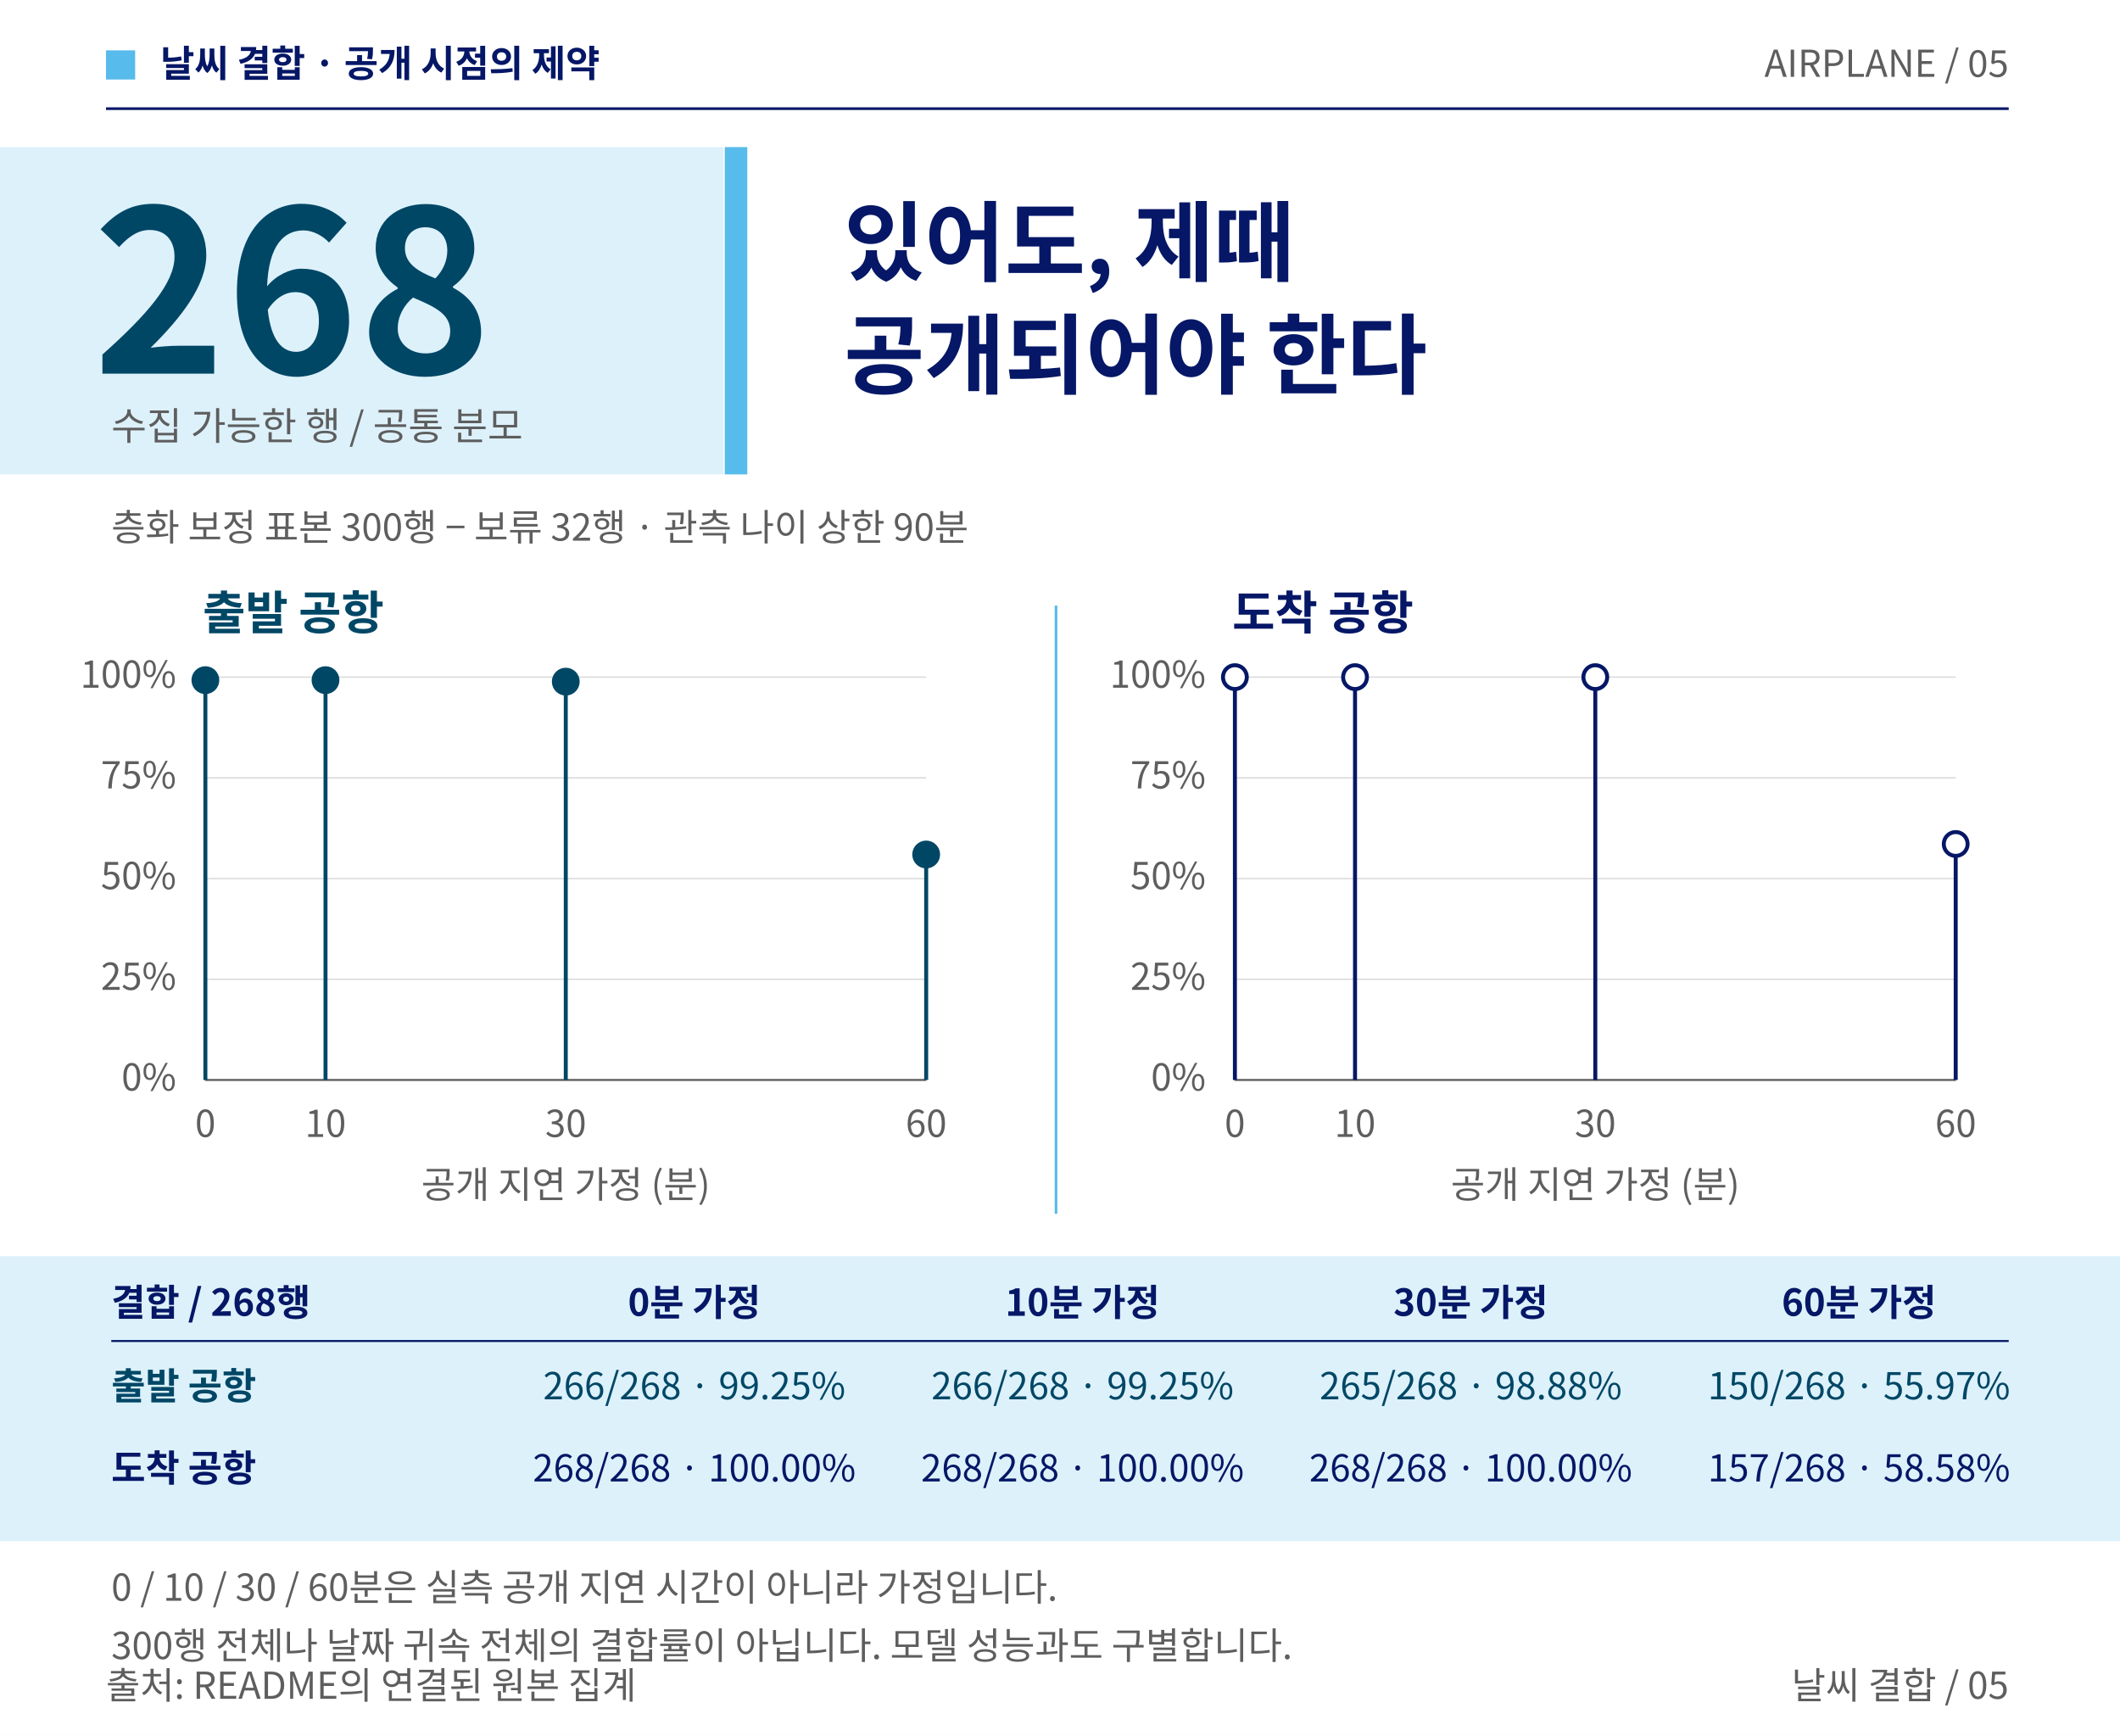
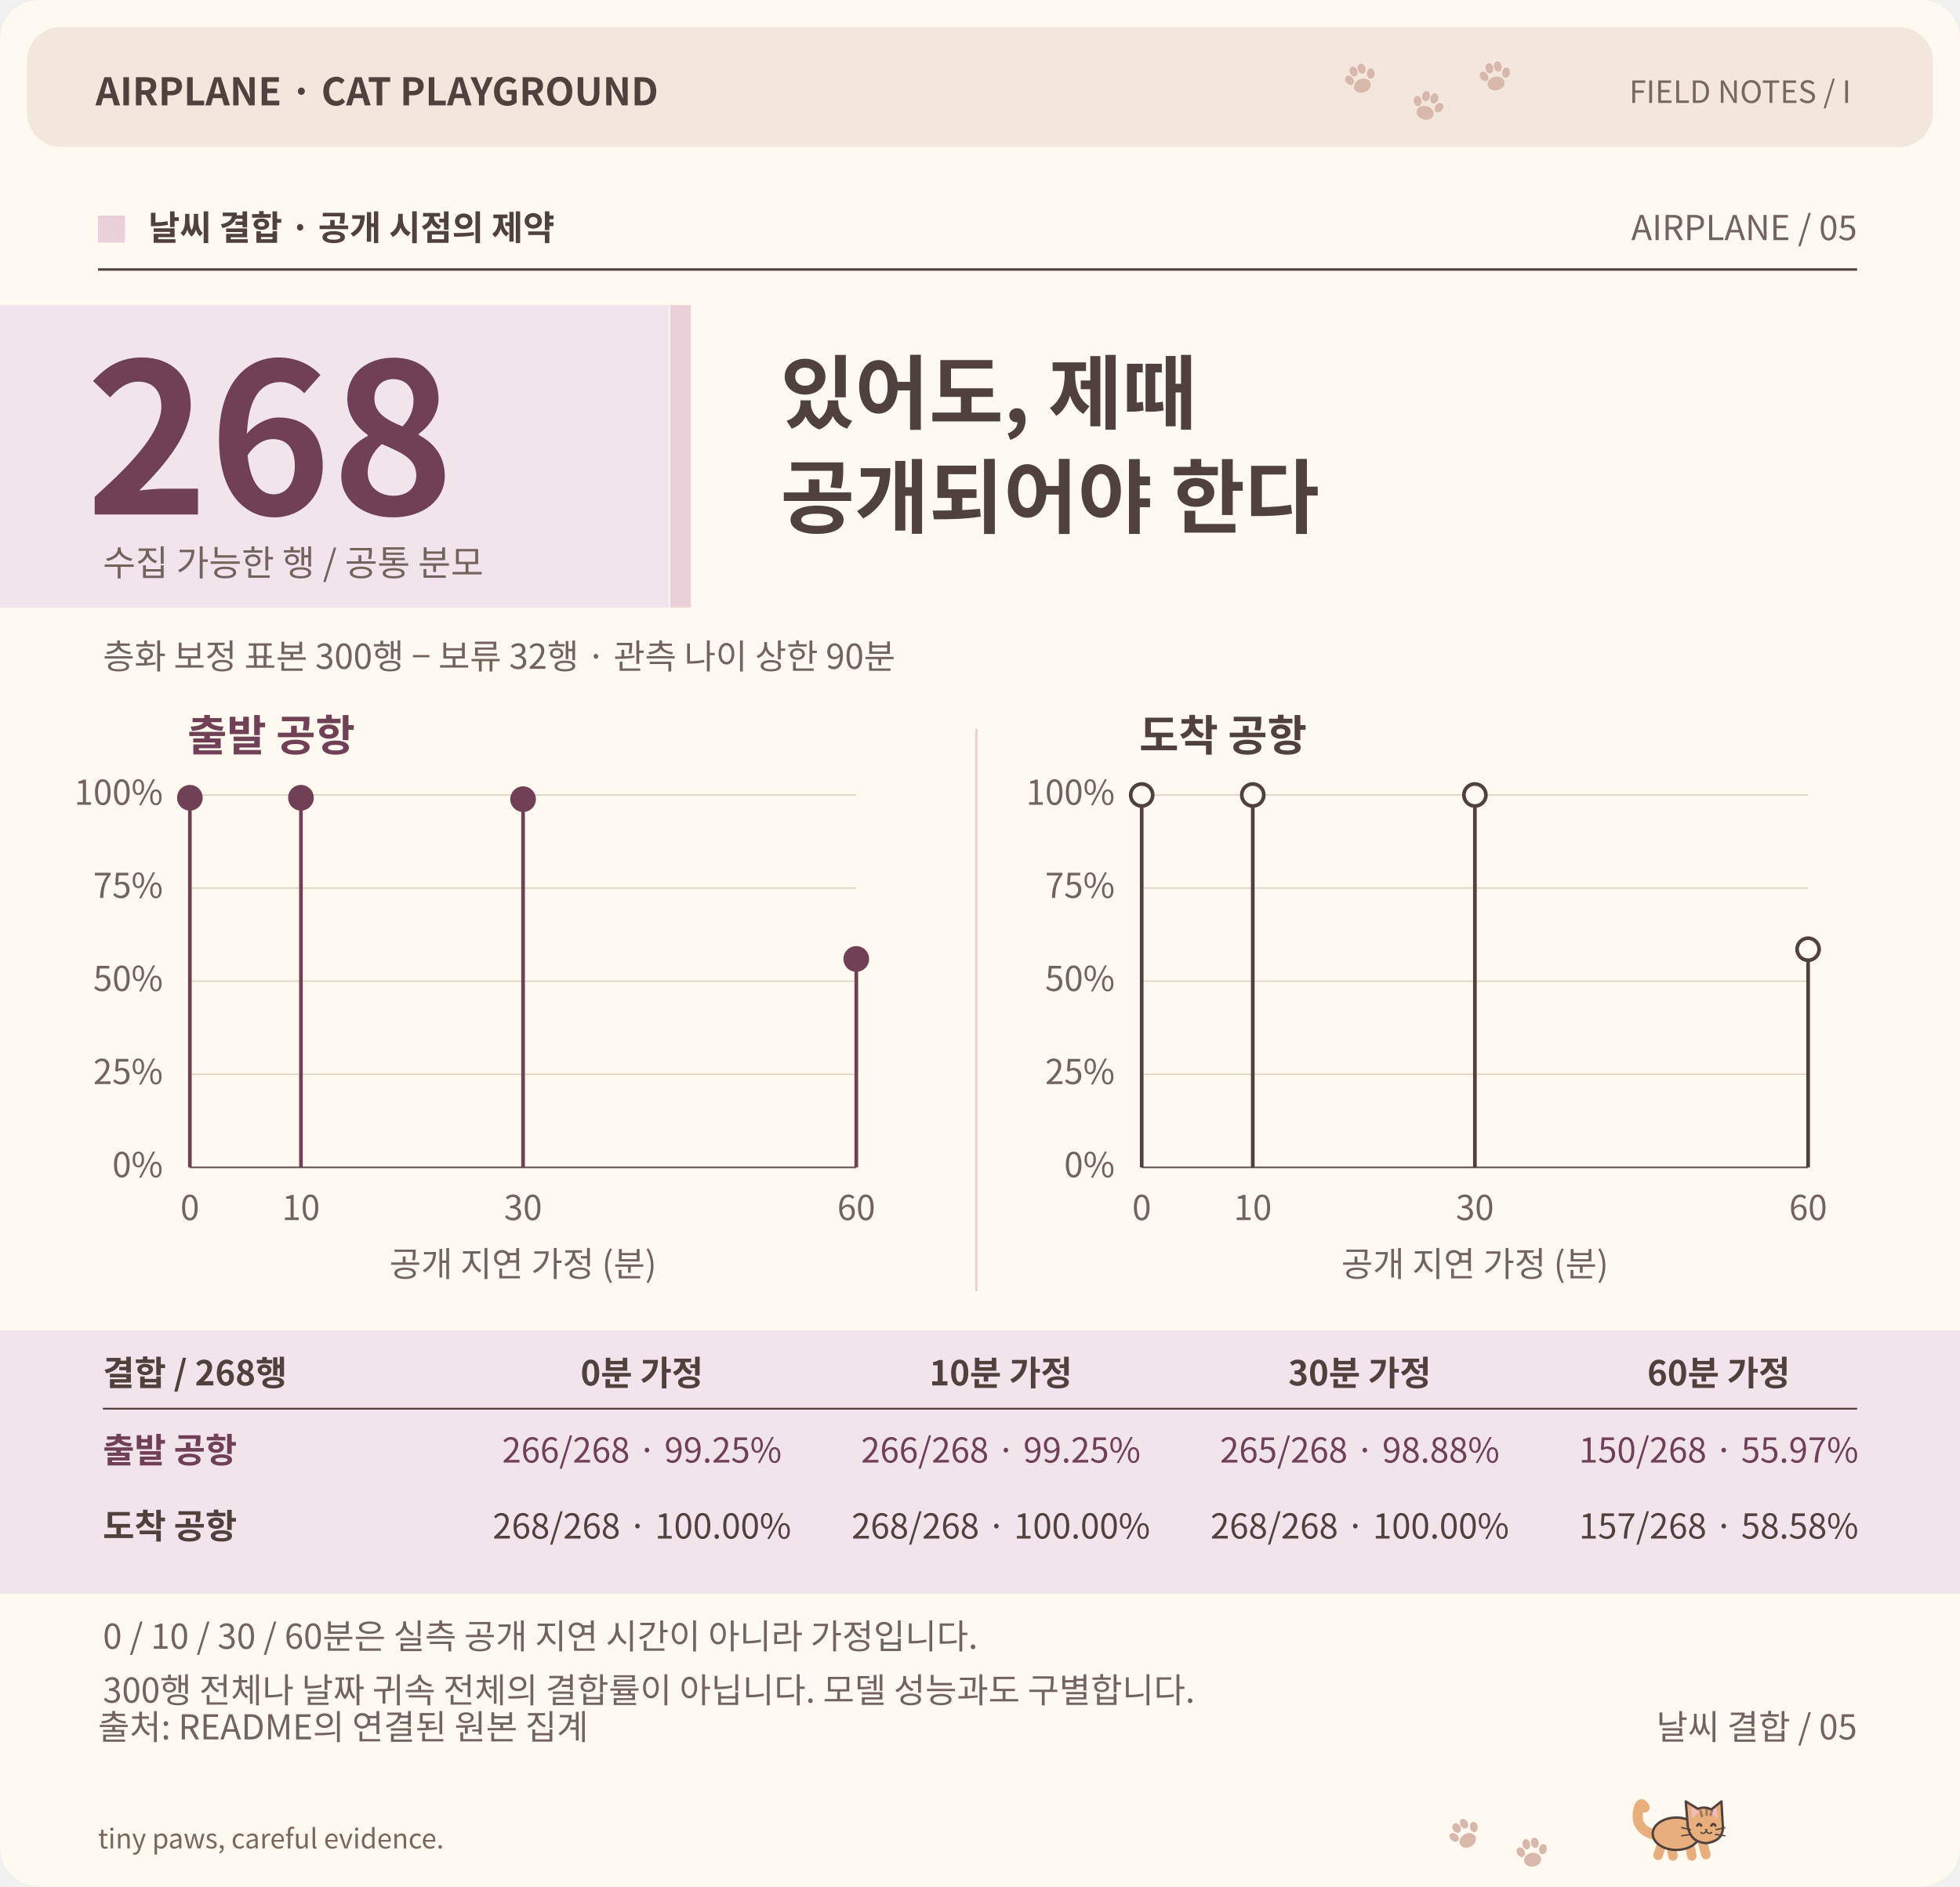
- <svg xmlns="http://www.w3.org/2000/svg" width="1600" height="1310" viewBox="0 0 1600 1310" role="img" aria-labelledby="title desc" data-design="refined-evidence-f" data-chart-type="latency-small-multiple-lollipops">
-   <style>text{font-family:"Noto Sans CJK KR","Malgun Gothic","Apple SD Gothic Neo",sans-serif;font-variant-numeric:tabular-nums}</style>
-   <rect width="1600" height="1310" fill="#FFFFFF" />
-   <rect x="0.000" y="111.000" width="546.000" height="247.000" fill="#DDF1FB" />
-   <rect x="547.000" y="111.000" width="17.000" height="247.000" fill="#57BBEB" />
-   <rect x="80.000" y="38.000" width="22.000" height="22.000" fill="#57BBEB" />
-   <text x="121.000" y="58.000" font-size="28" fill="#051766" font-weight="600" text-anchor="start">날씨 결합 · 공개 시점의 제약</text>
-   <text x="1516.000" y="58.000" font-size="28" fill="#5E5E5E" font-weight="400" text-anchor="end">AIRPLANE  /  05</text>
-   <line x1="80.000" y1="82.000" x2="1516.000" y2="82.000" stroke="#051766" stroke-width="2" />
-   <text x="70.000" y="282.000" font-size="170" fill="#004766" font-weight="700" text-anchor="start" style="font-family:Noto Sans CJK KR, Malgun Gothic, Apple SD Gothic Neo, sans-serif">268</text>
-   <text x="84.000" y="332.000" font-size="29" fill="#5E5E5E" font-weight="400" text-anchor="start">수집 가능한 행 / 공통 분모</text>
-   <text x="637.000" y="207.000" font-size="66" fill="#051766" font-weight="700" text-anchor="start" style="font-family:Noto Sans CJK KR, Malgun Gothic, Apple SD Gothic Neo, sans-serif">있어도, 제때</text>
-   <text x="637.000" y="292.000" font-size="66" fill="#051766" font-weight="700" text-anchor="start" style="font-family:Noto Sans CJK KR, Malgun Gothic, Apple SD Gothic Neo, sans-serif">공개되어야 한다</text>
-   <text x="84.000" y="408.000" font-size="28" fill="#5E5E5E" font-weight="400" text-anchor="start">층화 보정 표본 300행 − 보류 32행 · 관측 나이 상한 90분</text>
-   <text x="153.000" y="475.000" font-size="35" fill="#004766" font-weight="700" text-anchor="start">출발 공항</text>
-   <line x1="155.000" y1="815.000" x2="699.000" y2="815.000" stroke="#D9D9D9" stroke-width="1" />
-   <text x="133.000" y="823.000" font-size="28" fill="#5E5E5E" font-weight="400" text-anchor="end">0%</text>
-   <line x1="155.000" y1="739.000" x2="699.000" y2="739.000" stroke="#D9D9D9" stroke-width="1" />
-   <text x="133.000" y="747.000" font-size="28" fill="#5E5E5E" font-weight="400" text-anchor="end">25%</text>
-   <line x1="155.000" y1="663.000" x2="699.000" y2="663.000" stroke="#D9D9D9" stroke-width="1" />
-   <text x="133.000" y="671.000" font-size="28" fill="#5E5E5E" font-weight="400" text-anchor="end">50%</text>
-   <line x1="155.000" y1="587.000" x2="699.000" y2="587.000" stroke="#D9D9D9" stroke-width="1" />
-   <text x="133.000" y="595.000" font-size="28" fill="#5E5E5E" font-weight="400" text-anchor="end">75%</text>
-   <line x1="155.000" y1="511.000" x2="699.000" y2="511.000" stroke="#D9D9D9" stroke-width="1" />
-   <text x="133.000" y="519.000" font-size="28" fill="#5E5E5E" font-weight="400" text-anchor="end">100%</text>
-   <line x1="155.000" y1="511.000" x2="155.000" y2="815.000" stroke="#5E5E5E" stroke-width="1.5" />
-   <line x1="155.000" y1="815.000" x2="699.000" y2="815.000" stroke="#5E5E5E" stroke-width="1.5" />
-   <line x1="155.000" y1="815.000" x2="155.000" y2="513.269" stroke="#004766" stroke-width="3" />
-   <circle cx="155.000" cy="513.269" r="9" fill="#004766" stroke="#004766" stroke-width="3" />
-   <text x="155.000" y="858.000" font-size="28" fill="#5E5E5E" font-weight="400" text-anchor="middle">0</text>
-   <line x1="245.667" y1="815.000" x2="245.667" y2="513.269" stroke="#004766" stroke-width="3" />
-   <circle cx="245.667" cy="513.269" r="9" fill="#004766" stroke="#004766" stroke-width="3" />
-   <text x="245.667" y="858.000" font-size="28" fill="#5E5E5E" font-weight="400" text-anchor="middle">10</text>
-   <line x1="427.000" y1="815.000" x2="427.000" y2="514.403" stroke="#004766" stroke-width="3" />
-   <circle cx="427.000" cy="514.403" r="9" fill="#004766" stroke="#004766" stroke-width="3" />
-   <text x="427.000" y="858.000" font-size="28" fill="#5E5E5E" font-weight="400" text-anchor="middle">30</text>
-   <line x1="699.000" y1="815.000" x2="699.000" y2="644.851" stroke="#004766" stroke-width="3" />
-   <circle cx="699.000" cy="644.851" r="9" fill="#004766" stroke="#004766" stroke-width="3" />
-   <text x="699.000" y="858.000" font-size="28" fill="#5E5E5E" font-weight="400" text-anchor="middle">60</text>
-   <text x="427.000" y="904.000" font-size="28" fill="#5E5E5E" font-weight="400" text-anchor="middle">공개 지연 가정 (분)</text>
-   <text x="930.000" y="475.000" font-size="35" fill="#051766" font-weight="700" text-anchor="start">도착 공항</text>
-   <line x1="932.000" y1="815.000" x2="1476.000" y2="815.000" stroke="#D9D9D9" stroke-width="1" />
-   <text x="910.000" y="823.000" font-size="28" fill="#5E5E5E" font-weight="400" text-anchor="end">0%</text>
-   <line x1="932.000" y1="739.000" x2="1476.000" y2="739.000" stroke="#D9D9D9" stroke-width="1" />
-   <text x="910.000" y="747.000" font-size="28" fill="#5E5E5E" font-weight="400" text-anchor="end">25%</text>
-   <line x1="932.000" y1="663.000" x2="1476.000" y2="663.000" stroke="#D9D9D9" stroke-width="1" />
-   <text x="910.000" y="671.000" font-size="28" fill="#5E5E5E" font-weight="400" text-anchor="end">50%</text>
-   <line x1="932.000" y1="587.000" x2="1476.000" y2="587.000" stroke="#D9D9D9" stroke-width="1" />
-   <text x="910.000" y="595.000" font-size="28" fill="#5E5E5E" font-weight="400" text-anchor="end">75%</text>
-   <line x1="932.000" y1="511.000" x2="1476.000" y2="511.000" stroke="#D9D9D9" stroke-width="1" />
-   <text x="910.000" y="519.000" font-size="28" fill="#5E5E5E" font-weight="400" text-anchor="end">100%</text>
-   <line x1="932.000" y1="511.000" x2="932.000" y2="815.000" stroke="#5E5E5E" stroke-width="1.5" />
-   <line x1="932.000" y1="815.000" x2="1476.000" y2="815.000" stroke="#5E5E5E" stroke-width="1.5" />
-   <line x1="932.000" y1="815.000" x2="932.000" y2="511.000" stroke="#051766" stroke-width="3" />
-   <circle cx="932.000" cy="511.000" r="9" fill="#FFFFFF" stroke="#051766" stroke-width="3" />
-   <text x="932.000" y="858.000" font-size="28" fill="#5E5E5E" font-weight="400" text-anchor="middle">0</text>
-   <line x1="1022.667" y1="815.000" x2="1022.667" y2="511.000" stroke="#051766" stroke-width="3" />
-   <circle cx="1022.667" cy="511.000" r="9" fill="#FFFFFF" stroke="#051766" stroke-width="3" />
-   <text x="1022.667" y="858.000" font-size="28" fill="#5E5E5E" font-weight="400" text-anchor="middle">10</text>
-   <line x1="1204.000" y1="815.000" x2="1204.000" y2="511.000" stroke="#051766" stroke-width="3" />
-   <circle cx="1204.000" cy="511.000" r="9" fill="#FFFFFF" stroke="#051766" stroke-width="3" />
-   <text x="1204.000" y="858.000" font-size="28" fill="#5E5E5E" font-weight="400" text-anchor="middle">30</text>
-   <line x1="1476.000" y1="815.000" x2="1476.000" y2="636.910" stroke="#051766" stroke-width="3" />
-   <circle cx="1476.000" cy="636.910" r="9" fill="#FFFFFF" stroke="#051766" stroke-width="3" />
-   <text x="1476.000" y="858.000" font-size="28" fill="#5E5E5E" font-weight="400" text-anchor="middle">60</text>
-   <text x="1204.000" y="904.000" font-size="28" fill="#5E5E5E" font-weight="400" text-anchor="middle">공개 지연 가정 (분)</text>
-   <line x1="797.000" y1="457.000" x2="797.000" y2="916.000" stroke="#57BBEB" stroke-width="2" />
-   <rect x="0.000" y="948.000" width="1600.000" height="215.000" fill="#DDF1FB" />
-   <text x="84.000" y="993.000" font-size="28" fill="#051766" font-weight="600" text-anchor="start">결합 / 268행</text>
-   <text x="524.000" y="993.000" font-size="28" fill="#051766" font-weight="600" text-anchor="middle">0분 가정</text>
-   <text x="524.000" y="1056.000" font-size="28" fill="#004766" font-weight="500" text-anchor="middle">266/268 · 99.25%</text>
-   <text x="524.000" y="1118.000" font-size="28" fill="#051766" font-weight="500" text-anchor="middle">268/268 · 100.00%</text>
-   <text x="817.000" y="993.000" font-size="28" fill="#051766" font-weight="600" text-anchor="middle">10분 가정</text>
-   <text x="817.000" y="1056.000" font-size="28" fill="#004766" font-weight="500" text-anchor="middle">266/268 · 99.25%</text>
-   <text x="817.000" y="1118.000" font-size="28" fill="#051766" font-weight="500" text-anchor="middle">268/268 · 100.00%</text>
-   <text x="1110.000" y="993.000" font-size="28" fill="#051766" font-weight="600" text-anchor="middle">30분 가정</text>
-   <text x="1110.000" y="1056.000" font-size="28" fill="#004766" font-weight="500" text-anchor="middle">265/268 · 98.88%</text>
-   <text x="1110.000" y="1118.000" font-size="28" fill="#051766" font-weight="500" text-anchor="middle">268/268 · 100.00%</text>
-   <text x="1403.000" y="993.000" font-size="28" fill="#051766" font-weight="600" text-anchor="middle">60분 가정</text>
-   <text x="1403.000" y="1056.000" font-size="28" fill="#004766" font-weight="500" text-anchor="middle">150/268 · 55.97%</text>
-   <text x="1403.000" y="1118.000" font-size="28" fill="#051766" font-weight="500" text-anchor="middle">157/268 · 58.58%</text>
-   <line x1="84.000" y1="1012.000" x2="1516.000" y2="1012.000" stroke="#051766" stroke-width="1.5" />
-   <text x="84.000" y="1056.000" font-size="28" fill="#004766" font-weight="600" text-anchor="start">출발 공항</text>
-   <text x="84.000" y="1118.000" font-size="28" fill="#051766" font-weight="600" text-anchor="start">도착 공항</text>
-   <text x="84.000" y="1208.000" font-size="28" fill="#5E5E5E" font-weight="400" text-anchor="start">0 / 10 / 30 / 60분은 실측 공개 지연 시간이 아니라 가정입니다.</text>
-   <text x="84.000" y="1252.000" font-size="28" fill="#5E5E5E" font-weight="400" text-anchor="start">300행 전체나 날짜 귀속 전체의 결합률이 아닙니다. 모델 성능과도 구별합니다.</text>
-   <text x="80.000" y="1282.000" font-size="28" fill="#5E5E5E" font-weight="400" text-anchor="start">출처: README의 연결된 원본 집계</text>
-   <text x="1516.000" y="1282.000" font-size="28" fill="#5E5E5E" font-weight="400" text-anchor="end">날씨 결합 / 05</text>
+ <svg xmlns="http://www.w3.org/2000/svg" width="1600" height="1540" viewBox="0 0 1600 1540" role="img" aria-labelledby="title desc" data-design="cat-playground-i" data-chart-type="latency-small-multiple-lollipops">
+   <rect width="1600" height="1540" rx="32" fill="#FFF9EF" />
+   <rect x="22" y="22" width="1556" height="98" rx="28" fill="#F3E6DD" />
+   <text x="78" y="86" fill="#51413D" font-family="sans-serif" font-size="31" font-weight="700">AIRPLANE · CAT PLAYGROUND</text>
+   <text x="1330" y="84" fill="#77675F" font-family="sans-serif" font-size="25">FIELD NOTES / I</text>
+   <g transform="translate(0 138)">
+     <style>text{font-family:"Noto Sans CJK KR","Malgun Gothic","Apple SD Gothic Neo",sans-serif;font-variant-numeric:tabular-nums}</style>
+     <rect width="1600" height="1310" fill="#FFF9EF" />
+     <rect x="0.000" y="111.000" width="546.000" height="247.000" fill="#F2E4ED" />
+     <rect x="547.000" y="111.000" width="17.000" height="247.000" fill="#ECD0D9" />
+     <rect x="80.000" y="38.000" width="22.000" height="22.000" fill="#ECD0D9" />
+     <text x="121.000" y="58.000" font-size="28" fill="#51413D" font-weight="600" text-anchor="start">날씨 결합 · 공개 시점의 제약</text>
+     <text x="1516.000" y="58.000" font-size="28" fill="#72645D" font-weight="400" text-anchor="end">AIRPLANE  /  05</text>
+     <line x1="80.000" y1="82.000" x2="1516.000" y2="82.000" stroke="#51413D" stroke-width="2" />
+     <text x="70.000" y="282.000" font-size="170" fill="#704156" font-weight="700" text-anchor="start" style="font-family:Noto Sans CJK KR, Malgun Gothic, Apple SD Gothic Neo, sans-serif">268</text>
+     <text x="84.000" y="332.000" font-size="29" fill="#72645D" font-weight="400" text-anchor="start">수집 가능한 행 / 공통 분모</text>
+     <text x="637.000" y="207.000" font-size="66" fill="#51413D" font-weight="700" text-anchor="start" style="font-family:Noto Sans CJK KR, Malgun Gothic, Apple SD Gothic Neo, sans-serif">있어도, 제때</text>
+     <text x="637.000" y="292.000" font-size="66" fill="#51413D" font-weight="700" text-anchor="start" style="font-family:Noto Sans CJK KR, Malgun Gothic, Apple SD Gothic Neo, sans-serif">공개되어야 한다</text>
+     <text x="84.000" y="408.000" font-size="28" fill="#72645D" font-weight="400" text-anchor="start">층화 보정 표본 300행 − 보류 32행 · 관측 나이 상한 90분</text>
+     <text x="153.000" y="475.000" font-size="35" fill="#704156" font-weight="700" text-anchor="start">출발 공항</text>
+     <line x1="155.000" y1="815.000" x2="699.000" y2="815.000" stroke="#DCCFC0" stroke-width="1" />
+     <text x="133.000" y="823.000" font-size="28" fill="#72645D" font-weight="400" text-anchor="end">0%</text>
+     <line x1="155.000" y1="739.000" x2="699.000" y2="739.000" stroke="#DCCFC0" stroke-width="1" />
+     <text x="133.000" y="747.000" font-size="28" fill="#72645D" font-weight="400" text-anchor="end">25%</text>
+     <line x1="155.000" y1="663.000" x2="699.000" y2="663.000" stroke="#DCCFC0" stroke-width="1" />
+     <text x="133.000" y="671.000" font-size="28" fill="#72645D" font-weight="400" text-anchor="end">50%</text>
+     <line x1="155.000" y1="587.000" x2="699.000" y2="587.000" stroke="#DCCFC0" stroke-width="1" />
+     <text x="133.000" y="595.000" font-size="28" fill="#72645D" font-weight="400" text-anchor="end">75%</text>
+     <line x1="155.000" y1="511.000" x2="699.000" y2="511.000" stroke="#DCCFC0" stroke-width="1" />
+     <text x="133.000" y="519.000" font-size="28" fill="#72645D" font-weight="400" text-anchor="end">100%</text>
+     <line x1="155.000" y1="511.000" x2="155.000" y2="815.000" stroke="#72645D" stroke-width="1.5" />
+     <line x1="155.000" y1="815.000" x2="699.000" y2="815.000" stroke="#72645D" stroke-width="1.5" />
+     <line x1="155.000" y1="815.000" x2="155.000" y2="513.269" stroke="#704156" stroke-width="3" />
+     <circle cx="155.000" cy="513.269" r="9" fill="#704156" stroke="#704156" stroke-width="3" />
+     <text x="155.000" y="858.000" font-size="28" fill="#72645D" font-weight="400" text-anchor="middle">0</text>
+     <line x1="245.667" y1="815.000" x2="245.667" y2="513.269" stroke="#704156" stroke-width="3" />
+     <circle cx="245.667" cy="513.269" r="9" fill="#704156" stroke="#704156" stroke-width="3" />
+     <text x="245.667" y="858.000" font-size="28" fill="#72645D" font-weight="400" text-anchor="middle">10</text>
+     <line x1="427.000" y1="815.000" x2="427.000" y2="514.403" stroke="#704156" stroke-width="3" />
+     <circle cx="427.000" cy="514.403" r="9" fill="#704156" stroke="#704156" stroke-width="3" />
+     <text x="427.000" y="858.000" font-size="28" fill="#72645D" font-weight="400" text-anchor="middle">30</text>
+     <line x1="699.000" y1="815.000" x2="699.000" y2="644.851" stroke="#704156" stroke-width="3" />
+     <circle cx="699.000" cy="644.851" r="9" fill="#704156" stroke="#704156" stroke-width="3" />
+     <text x="699.000" y="858.000" font-size="28" fill="#72645D" font-weight="400" text-anchor="middle">60</text>
+     <text x="427.000" y="904.000" font-size="28" fill="#72645D" font-weight="400" text-anchor="middle">공개 지연 가정 (분)</text>
+     <text x="930.000" y="475.000" font-size="35" fill="#51413D" font-weight="700" text-anchor="start">도착 공항</text>
+     <line x1="932.000" y1="815.000" x2="1476.000" y2="815.000" stroke="#DCCFC0" stroke-width="1" />
+     <text x="910.000" y="823.000" font-size="28" fill="#72645D" font-weight="400" text-anchor="end">0%</text>
+     <line x1="932.000" y1="739.000" x2="1476.000" y2="739.000" stroke="#DCCFC0" stroke-width="1" />
+     <text x="910.000" y="747.000" font-size="28" fill="#72645D" font-weight="400" text-anchor="end">25%</text>
+     <line x1="932.000" y1="663.000" x2="1476.000" y2="663.000" stroke="#DCCFC0" stroke-width="1" />
+     <text x="910.000" y="671.000" font-size="28" fill="#72645D" font-weight="400" text-anchor="end">50%</text>
+     <line x1="932.000" y1="587.000" x2="1476.000" y2="587.000" stroke="#DCCFC0" stroke-width="1" />
+     <text x="910.000" y="595.000" font-size="28" fill="#72645D" font-weight="400" text-anchor="end">75%</text>
+     <line x1="932.000" y1="511.000" x2="1476.000" y2="511.000" stroke="#DCCFC0" stroke-width="1" />
+     <text x="910.000" y="519.000" font-size="28" fill="#72645D" font-weight="400" text-anchor="end">100%</text>
+     <line x1="932.000" y1="511.000" x2="932.000" y2="815.000" stroke="#72645D" stroke-width="1.5" />
+     <line x1="932.000" y1="815.000" x2="1476.000" y2="815.000" stroke="#72645D" stroke-width="1.5" />
+     <line x1="932.000" y1="815.000" x2="932.000" y2="511.000" stroke="#51413D" stroke-width="3" />
+     <circle cx="932.000" cy="511.000" r="9" fill="#FFF9EF" stroke="#51413D" stroke-width="3" />
+     <text x="932.000" y="858.000" font-size="28" fill="#72645D" font-weight="400" text-anchor="middle">0</text>
+     <line x1="1022.667" y1="815.000" x2="1022.667" y2="511.000" stroke="#51413D" stroke-width="3" />
+     <circle cx="1022.667" cy="511.000" r="9" fill="#FFF9EF" stroke="#51413D" stroke-width="3" />
+     <text x="1022.667" y="858.000" font-size="28" fill="#72645D" font-weight="400" text-anchor="middle">10</text>
+     <line x1="1204.000" y1="815.000" x2="1204.000" y2="511.000" stroke="#51413D" stroke-width="3" />
+     <circle cx="1204.000" cy="511.000" r="9" fill="#FFF9EF" stroke="#51413D" stroke-width="3" />
+     <text x="1204.000" y="858.000" font-size="28" fill="#72645D" font-weight="400" text-anchor="middle">30</text>
+     <line x1="1476.000" y1="815.000" x2="1476.000" y2="636.910" stroke="#51413D" stroke-width="3" />
+     <circle cx="1476.000" cy="636.910" r="9" fill="#FFF9EF" stroke="#51413D" stroke-width="3" />
+     <text x="1476.000" y="858.000" font-size="28" fill="#72645D" font-weight="400" text-anchor="middle">60</text>
+     <text x="1204.000" y="904.000" font-size="28" fill="#72645D" font-weight="400" text-anchor="middle">공개 지연 가정 (분)</text>
+     <line x1="797.000" y1="457.000" x2="797.000" y2="916.000" stroke="#ECD0D9" stroke-width="2" />
+     <rect x="0.000" y="948.000" width="1600.000" height="215.000" fill="#F2E4ED" />
+     <text x="84.000" y="993.000" font-size="28" fill="#51413D" font-weight="600" text-anchor="start">결합 / 268행</text>
+     <text x="524.000" y="993.000" font-size="28" fill="#51413D" font-weight="600" text-anchor="middle">0분 가정</text>
+     <text x="524.000" y="1056.000" font-size="28" fill="#704156" font-weight="500" text-anchor="middle">266/268 · 99.25%</text>
+     <text x="524.000" y="1118.000" font-size="28" fill="#51413D" font-weight="500" text-anchor="middle">268/268 · 100.00%</text>
+     <text x="817.000" y="993.000" font-size="28" fill="#51413D" font-weight="600" text-anchor="middle">10분 가정</text>
+     <text x="817.000" y="1056.000" font-size="28" fill="#704156" font-weight="500" text-anchor="middle">266/268 · 99.25%</text>
+     <text x="817.000" y="1118.000" font-size="28" fill="#51413D" font-weight="500" text-anchor="middle">268/268 · 100.00%</text>
+     <text x="1110.000" y="993.000" font-size="28" fill="#51413D" font-weight="600" text-anchor="middle">30분 가정</text>
+     <text x="1110.000" y="1056.000" font-size="28" fill="#704156" font-weight="500" text-anchor="middle">265/268 · 98.88%</text>
+     <text x="1110.000" y="1118.000" font-size="28" fill="#51413D" font-weight="500" text-anchor="middle">268/268 · 100.00%</text>
+     <text x="1403.000" y="993.000" font-size="28" fill="#51413D" font-weight="600" text-anchor="middle">60분 가정</text>
+     <text x="1403.000" y="1056.000" font-size="28" fill="#704156" font-weight="500" text-anchor="middle">150/268 · 55.97%</text>
+     <text x="1403.000" y="1118.000" font-size="28" fill="#51413D" font-weight="500" text-anchor="middle">157/268 · 58.58%</text>
+     <line x1="84.000" y1="1012.000" x2="1516.000" y2="1012.000" stroke="#51413D" stroke-width="1.5" />
+     <text x="84.000" y="1056.000" font-size="28" fill="#704156" font-weight="600" text-anchor="start">출발 공항</text>
+     <text x="84.000" y="1118.000" font-size="28" fill="#51413D" font-weight="600" text-anchor="start">도착 공항</text>
+     <text x="84.000" y="1208.000" font-size="28" fill="#72645D" font-weight="400" text-anchor="start">0 / 10 / 30 / 60분은 실측 공개 지연 시간이 아니라 가정입니다.</text>
+     <text x="84.000" y="1252.000" font-size="28" fill="#72645D" font-weight="400" text-anchor="start">300행 전체나 날짜 귀속 전체의 결합률이 아닙니다. 모델 성능과도 구별합니다.</text>
+     <text x="80.000" y="1282.000" font-size="28" fill="#72645D" font-weight="400" text-anchor="start">출처: README의 연결된 원본 집계</text>
+     <text x="1516.000" y="1282.000" font-size="28" fill="#72645D" font-weight="400" text-anchor="end">날씨 결합 / 05</text>
+   </g>
+   <g aria-hidden="true" transform="translate(1110 64) rotate(-20) scale(0.7)" fill="#D9B8AC">
+     <ellipse cy="9" rx="10" ry="8" />
+     <ellipse cx="-12" cy="-2" rx="4.5" ry="6" transform="rotate(-20 -12 -2)" />
+     <ellipse cx="-4" cy="-10" rx="4.5" ry="6" />
+     <ellipse cx="6" cy="-10" rx="4.5" ry="6" />
+     <ellipse cx="14" cy="-1" rx="4.5" ry="6" transform="rotate(20 14 -1)" />
+   </g>
+   <g aria-hidden="true" transform="translate(1165 86) rotate(15) scale(0.7)" fill="#D9B8AC">
+     <ellipse cy="9" rx="10" ry="8" />
+     <ellipse cx="-12" cy="-2" rx="4.5" ry="6" transform="rotate(-20 -12 -2)" />
+     <ellipse cx="-4" cy="-10" rx="4.5" ry="6" />
+     <ellipse cx="6" cy="-10" rx="4.5" ry="6" />
+     <ellipse cx="14" cy="-1" rx="4.5" ry="6" transform="rotate(20 14 -1)" />
+   </g>
+   <g aria-hidden="true" transform="translate(1220 62) rotate(-12) scale(0.7)" fill="#D9B8AC">
+     <ellipse cy="9" rx="10" ry="8" />
+     <ellipse cx="-12" cy="-2" rx="4.5" ry="6" transform="rotate(-20 -12 -2)" />
+     <ellipse cx="-4" cy="-10" rx="4.5" ry="6" />
+     <ellipse cx="6" cy="-10" rx="4.5" ry="6" />
+     <ellipse cx="14" cy="-1" rx="4.5" ry="6" transform="rotate(20 14 -1)" />
+   </g>
+   <g aria-hidden="true" transform="translate(1375 1497.0) scale(0.55 0.55)" stroke="#51413D" stroke-width="3.5" stroke-linecap="round" stroke-linejoin="round">
+     <path d="M-37 3 Q-78 -4 -67 -40 Q-64 -48 -59 -39" fill="none" stroke="#E8AF7D" stroke-width="15" />
+     <path d="M-33 14 l-6.0 18 m19 -17 l3.0 18 m25 -16 l3.0 16 m16 -20 l5.0 18" fill="none" stroke="#E8AF7D" stroke-width="14" />
+     <ellipse cx="-12" cy="0" rx="35" ry="24" fill="#E8AF7D" />
+     <path d="M5 -12 L2 -48 20 -37 Q30 -41 40 -36 L55 -48 57 -13 Q59 11 32 14 Q8 12 5 -12Z" fill="#E8AF7D" />
+     <path d="M10 -39 L12 -23 22 -33 M48 -39 L38 -32 49 -23" fill="#F1BCC0" stroke="none" />
+     <path d="M19 -12 q3 -5 6 0 m15 0 q3 -5 6 0" fill="none" />
+     <path d="M30 -7 l5 0 -2.5 3Z" fill="#51413D" stroke="none" />
+     <path d="M32.5 -4 q-4 6 -8 2 m8 -2 q4 6 8 2 M9 -6 l-13 -3 m14 10 l-14 2 m51 -9 l13 -3 m-14 10 l14 2" fill="none" stroke-width="2" />
+     <path d="M24 -34 l2 8 m7 -10 l0 8 m8 -6 l-2 6" fill="none" opacity=".5" />
+   </g>
+   <g aria-hidden="true" transform="translate(1195 1497) rotate(-30) scale(0.7)" fill="#D9B8AC">
+     <ellipse cy="9" rx="10" ry="8" />
+     <ellipse cx="-12" cy="-2" rx="4.5" ry="6" transform="rotate(-20 -12 -2)" />
+     <ellipse cx="-4" cy="-10" rx="4.5" ry="6" />
+     <ellipse cx="6" cy="-10" rx="4.5" ry="6" />
+     <ellipse cx="14" cy="-1" rx="4.5" ry="6" transform="rotate(20 14 -1)" />
+   </g>
+   <g aria-hidden="true" transform="translate(1250 1512) rotate(-10) scale(0.7)" fill="#D9B8AC">
+     <ellipse cy="9" rx="10" ry="8" />
+     <ellipse cx="-12" cy="-2" rx="4.5" ry="6" transform="rotate(-20 -12 -2)" />
+     <ellipse cx="-4" cy="-10" rx="4.5" ry="6" />
+     <ellipse cx="6" cy="-10" rx="4.5" ry="6" />
+     <ellipse cx="14" cy="-1" rx="4.5" ry="6" transform="rotate(20 14 -1)" />
+   </g>
+   <text x="80" y="1509" font-family="sans-serif" font-size="22" fill="#77675F">tiny paws, careful evidence.</text>
</svg>
